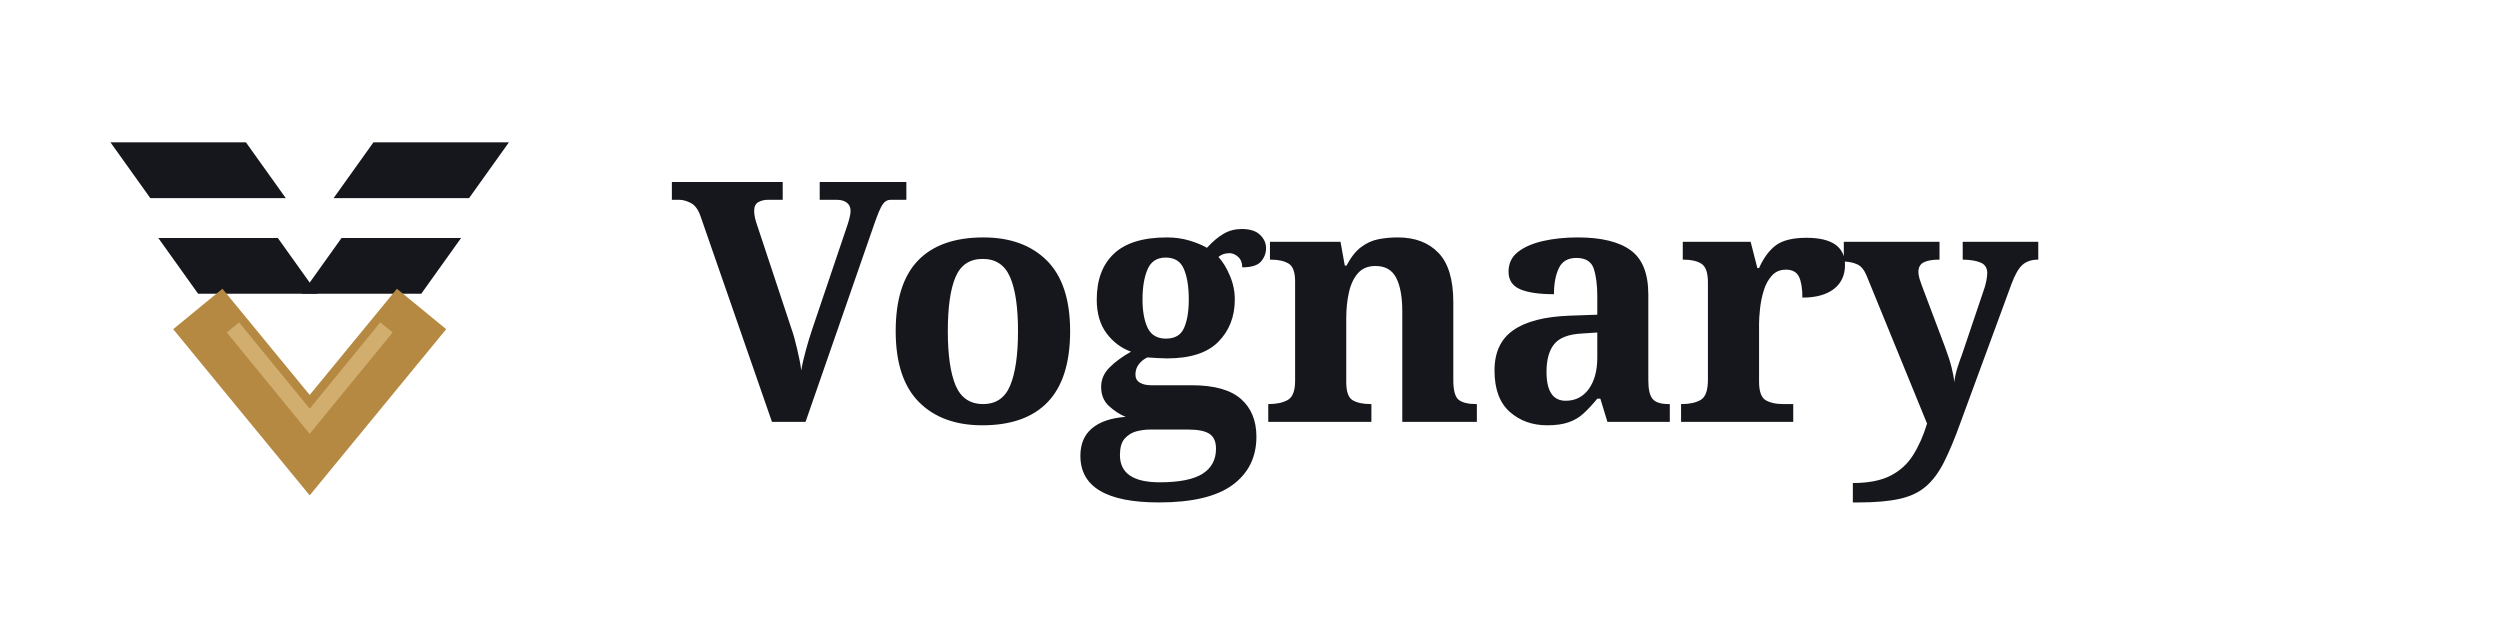
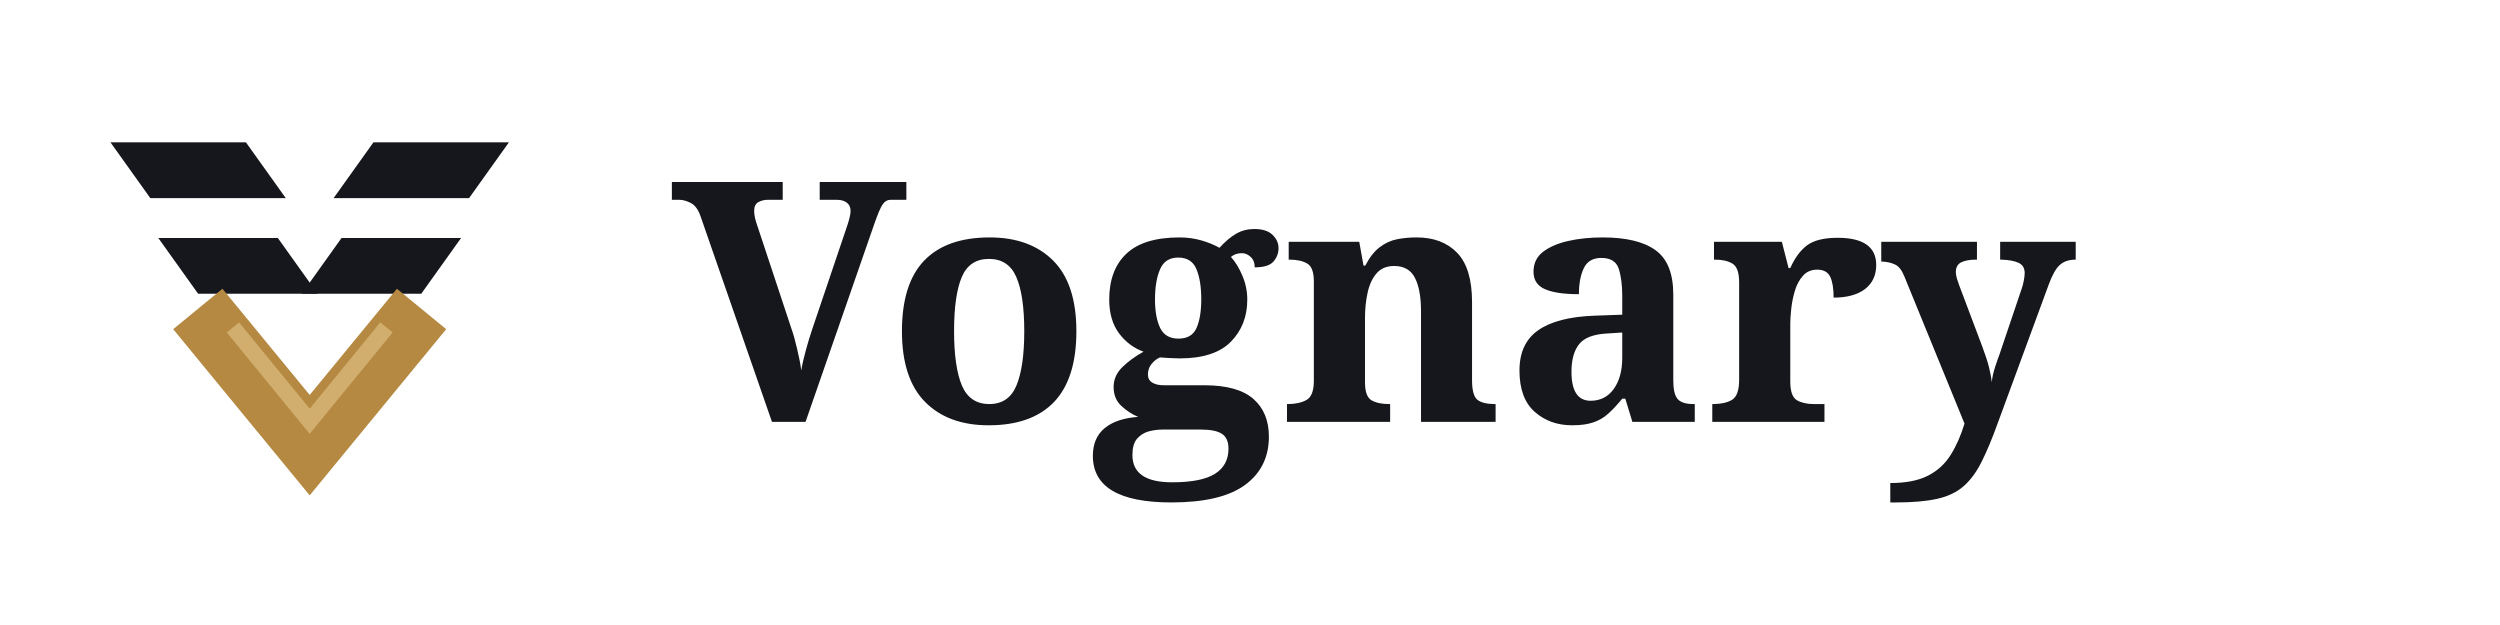
<svg xmlns="http://www.w3.org/2000/svg" width="320" height="80" viewBox="0 0 320 80" fill="none" role="img" aria-labelledby="title desc">
  <g transform="translate(7 7) scale(1.02)">
    <path d="M7 11h17l5 7H12l-5-7ZM13 23h15l5 7H18l-5-7Z" fill="#15171C" />
    <path d="M57 11H40l-5 7h17l5-7ZM51 23H36l-5 7h15l5-7Z" fill="#15171C" />
    <path d="m20.5 35 11.5 14L43.5 35" stroke="#B58942" stroke-width="8" stroke-linecap="square" stroke-linejoin="miter" />
    <path d="m23 35 9 11 9-11" stroke="#D8B87A" stroke-width="2" stroke-linecap="square" stroke-linejoin="miter" opacity=".78" />
  </g>
-   <text x="86" y="54" font-family="Fraunces, Georgia, serif" font-size="43" font-weight="600" letter-spacing="-.8" fill="#15171C">Vognary</text>
+   <text x="86" y="54" font-family="Fraunces, Georgia, serif" font-size="43" font-weight="600" letter-spacing="0" fill="#15171C">Vognary</text>
</svg>
